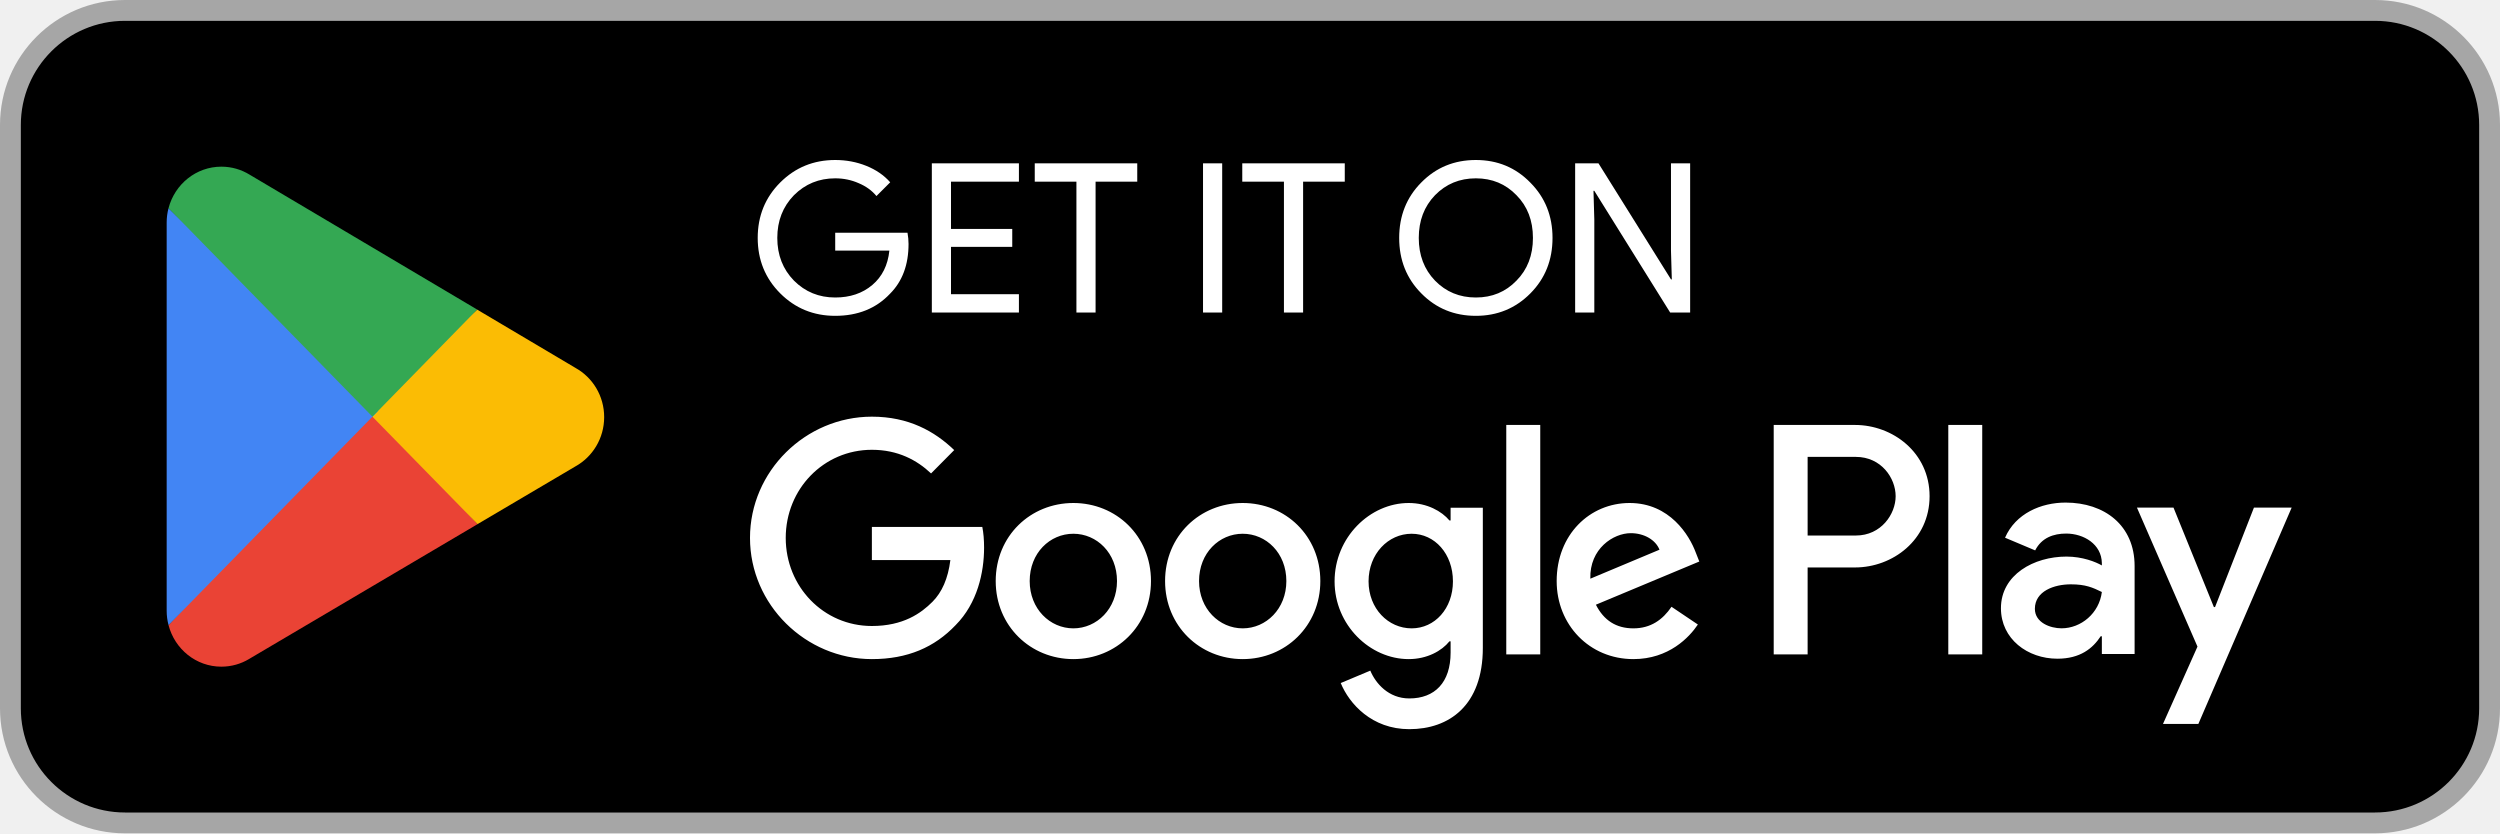
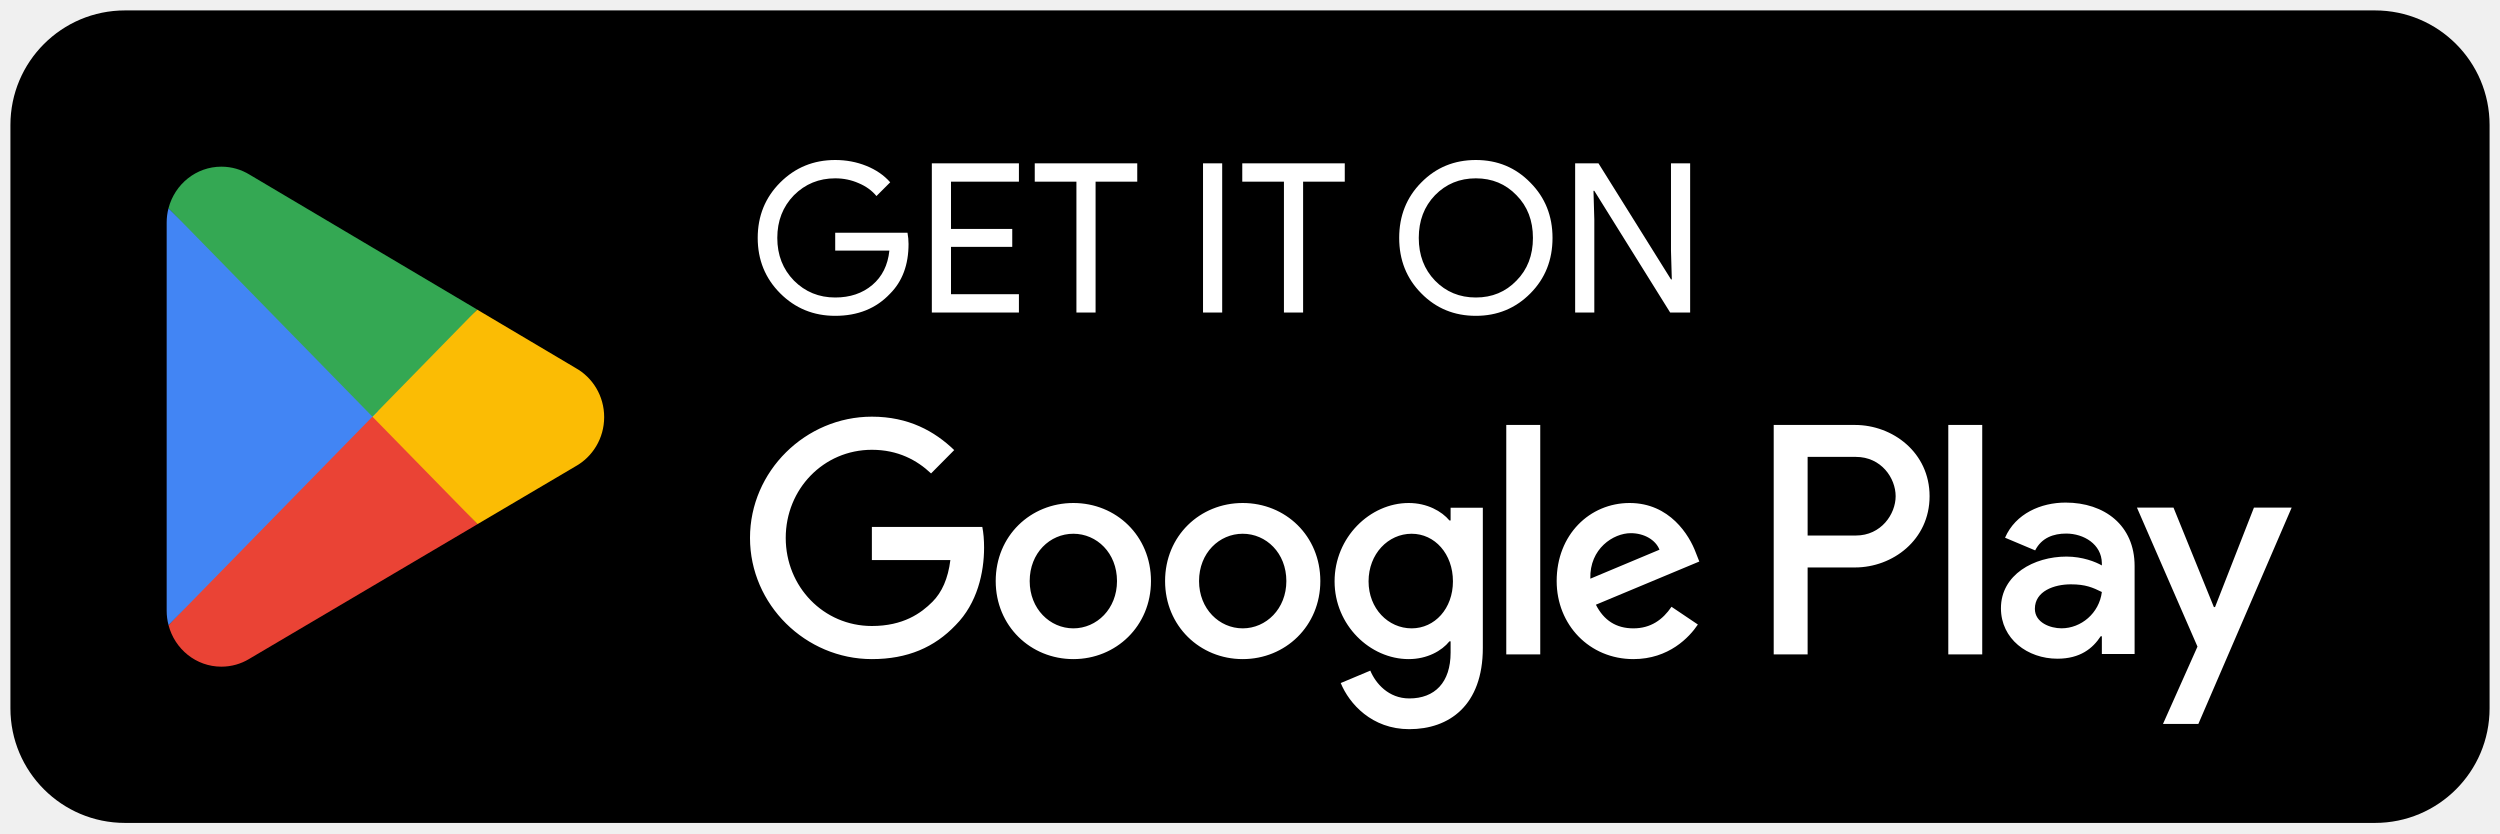
<svg xmlns="http://www.w3.org/2000/svg" width="120" height="40" viewBox="0 0 120 40" fill="none">
  <rect x="0.5" y="0.5" width="119" height="39" rx="5.5" fill="black" />
-   <rect x="0.5" y="0.5" width="119" height="39" rx="5.5" stroke="#A6A6A6" />
  <path d="M17.805 19.462L8.09 30.006C8.091 30.008 8.091 30.011 8.091 30.012C8.39 31.157 9.412 32 10.625 32C11.111 32 11.566 31.866 11.957 31.631L11.988 31.612L22.923 25.159L17.805 19.462Z" fill="#EA4335" />
  <path d="M27.633 17.666L27.624 17.66L22.903 14.861L17.584 19.701L22.922 25.158L27.618 22.388C28.441 21.932 29 21.045 29 20.022C29 19.005 28.449 18.122 27.633 17.666Z" fill="#FBBC04" />
  <path d="M8.089 9.993C8.031 10.213 8 10.445 8 10.684V29.316C8 29.555 8.031 29.787 8.09 30.006L18.139 19.731L8.089 9.993Z" fill="#4285F4" />
  <path d="M17.877 20L22.904 14.859L11.982 8.384C11.585 8.14 11.121 8 10.626 8C9.412 8 8.389 8.844 8.09 9.99C8.09 9.991 8.089 9.992 8.089 9.993L17.877 20Z" fill="#34A853" />
  <path d="M43.61 11.71C43.61 12.71 43.313 13.507 42.72 14.1C42.053 14.807 41.177 15.16 40.09 15.16C39.05 15.16 38.17 14.8 37.45 14.08C36.73 13.36 36.37 12.473 36.37 11.42C36.37 10.367 36.73 9.48 37.45 8.76C38.17 8.04 39.05 7.68 40.09 7.68C40.617 7.68 41.113 7.773 41.58 7.96C42.047 8.147 42.43 8.41 42.73 8.75L42.07 9.41C41.85 9.143 41.563 8.937 41.21 8.79C40.863 8.637 40.49 8.56 40.09 8.56C39.31 8.56 38.65 8.83 38.11 9.37C37.577 9.917 37.31 10.6 37.31 11.42C37.31 12.24 37.577 12.923 38.11 13.47C38.65 14.01 39.31 14.28 40.09 14.28C40.803 14.28 41.397 14.08 41.87 13.68C42.343 13.28 42.617 12.73 42.69 12.03H40.09V11.17H43.56C43.593 11.357 43.61 11.537 43.61 11.71ZM48.908 7.84V8.72H45.648V10.99H48.588V11.85H45.648V14.12H48.908V15H44.728V7.84H48.908ZM52.588 8.72V15H51.668V8.72H49.668V7.84H54.588V8.72H52.588ZM58.665 15H57.745V7.84H58.665V15ZM62.549 8.72V15H61.629V8.72H59.629V7.84H64.549V8.72H62.549ZM74.521 11.42C74.521 12.48 74.168 13.367 73.461 14.08C72.748 14.8 71.874 15.16 70.841 15.16C69.801 15.16 68.928 14.8 68.221 14.08C67.514 13.367 67.161 12.48 67.161 11.42C67.161 10.36 67.514 9.473 68.221 8.76C68.928 8.04 69.801 7.68 70.841 7.68C71.881 7.68 72.754 8.043 73.461 8.77C74.168 9.483 74.521 10.367 74.521 11.42ZM68.101 11.42C68.101 12.247 68.361 12.93 68.881 13.47C69.408 14.01 70.061 14.28 70.841 14.28C71.621 14.28 72.271 14.01 72.791 13.47C73.318 12.937 73.581 12.253 73.581 11.42C73.581 10.587 73.318 9.903 72.791 9.37C72.271 8.83 71.621 8.56 70.841 8.56C70.061 8.56 69.408 8.83 68.881 9.37C68.361 9.91 68.101 10.593 68.101 11.42ZM76.527 15H75.607V7.84H76.727L80.207 13.41H80.247L80.207 12.03V7.84H81.127V15H80.167L76.527 9.16H76.487L76.527 10.54V15Z" fill="white" />
  <path d="M93.518 31.41H95.147V20.398H93.518V31.41ZM108.189 24.365L106.322 29.139H106.266L104.328 24.365H102.573L105.479 31.037L103.823 34.749H105.521L110 24.365H108.189ZM98.952 30.159C98.418 30.159 97.674 29.89 97.674 29.223C97.674 28.374 98.6 28.048 99.4 28.048C100.116 28.048 100.454 28.204 100.889 28.416C100.762 29.436 99.892 30.159 98.952 30.159ZM99.148 24.124C97.969 24.124 96.747 24.648 96.242 25.81L97.688 26.419C97.997 25.81 98.572 25.611 99.176 25.611C100.019 25.611 100.875 26.121 100.889 27.028V27.141C100.594 26.971 99.963 26.716 99.19 26.716C97.632 26.716 96.045 27.581 96.045 29.195C96.045 30.669 97.323 31.618 98.755 31.618C99.85 31.618 100.454 31.122 100.833 30.541H100.889V31.391H102.461V27.169C102.461 25.215 101.015 24.124 99.148 24.124M89.082 25.705H86.766V21.931H89.082C90.3 21.931 90.991 22.948 90.991 23.818C90.991 24.671 90.3 25.705 89.082 25.705ZM89.04 20.398H85.138V31.41H86.766V27.238H89.04C90.845 27.238 92.62 25.918 92.62 23.818C92.62 21.717 90.845 20.398 89.04 20.398M67.758 30.161C66.633 30.161 65.691 29.21 65.691 27.905C65.691 26.585 66.633 25.62 67.758 25.62C68.87 25.62 69.741 26.585 69.741 27.905C69.741 29.21 68.87 30.161 67.758 30.161ZM69.629 24.981H69.572C69.206 24.542 68.504 24.144 67.618 24.144C65.761 24.144 64.06 25.79 64.06 27.905C64.06 30.005 65.761 31.637 67.618 31.637C68.504 31.637 69.206 31.24 69.572 30.785H69.629V31.325C69.629 32.758 68.87 33.525 67.646 33.525C66.647 33.525 66.028 32.8 65.775 32.19L64.355 32.786C64.763 33.78 65.846 35 67.646 35C69.558 35 71.176 33.865 71.176 31.098V24.371H69.629V24.981ZM72.301 31.41H73.932V20.397H72.301V31.41ZM76.336 27.777C76.294 26.33 77.447 25.592 78.277 25.592C78.924 25.592 79.472 25.918 79.655 26.386L76.336 27.777ZM81.399 26.528C81.09 25.691 80.147 24.144 78.221 24.144C76.308 24.144 74.72 25.662 74.72 27.891C74.72 29.991 76.294 31.637 78.403 31.637C80.105 31.637 81.09 30.587 81.498 29.977L80.232 29.125C79.81 29.749 79.233 30.161 78.403 30.161C77.574 30.161 76.983 29.777 76.603 29.026L81.567 26.953L81.399 26.528ZM41.85 25.294V26.883H45.618C45.506 27.777 45.211 28.43 44.761 28.883C44.212 29.437 43.354 30.048 41.85 30.048C39.529 30.048 37.715 28.16 37.715 25.819C37.715 23.477 39.529 21.59 41.85 21.59C43.102 21.59 44.016 22.087 44.691 22.725L45.802 21.604C44.859 20.696 43.608 20 41.85 20C38.672 20 36 22.612 36 25.819C36 29.026 38.672 31.637 41.85 31.637C43.565 31.637 44.859 31.069 45.871 30.005C46.913 28.955 47.236 27.479 47.236 26.287C47.236 25.918 47.208 25.578 47.151 25.294H41.85ZM51.521 30.161C50.396 30.161 49.425 29.224 49.425 27.891C49.425 26.542 50.396 25.62 51.521 25.62C52.645 25.62 53.616 26.542 53.616 27.891C53.616 29.224 52.645 30.161 51.521 30.161ZM51.521 24.144C49.467 24.144 47.794 25.719 47.794 27.891C47.794 30.048 49.467 31.637 51.521 31.637C53.574 31.637 55.247 30.048 55.247 27.891C55.247 25.719 53.574 24.144 51.521 24.144ZM59.65 30.161C58.525 30.161 57.554 29.224 57.554 27.891C57.554 26.542 58.525 25.62 59.65 25.62C60.775 25.62 61.745 26.542 61.745 27.891C61.745 29.224 60.775 30.161 59.65 30.161ZM59.65 24.144C57.597 24.144 55.924 25.719 55.924 27.891C55.924 30.048 57.597 31.637 59.65 31.637C61.703 31.637 63.376 30.048 63.376 27.891C63.376 25.719 61.703 24.144 59.65 24.144Z" fill="white" />
</svg>
